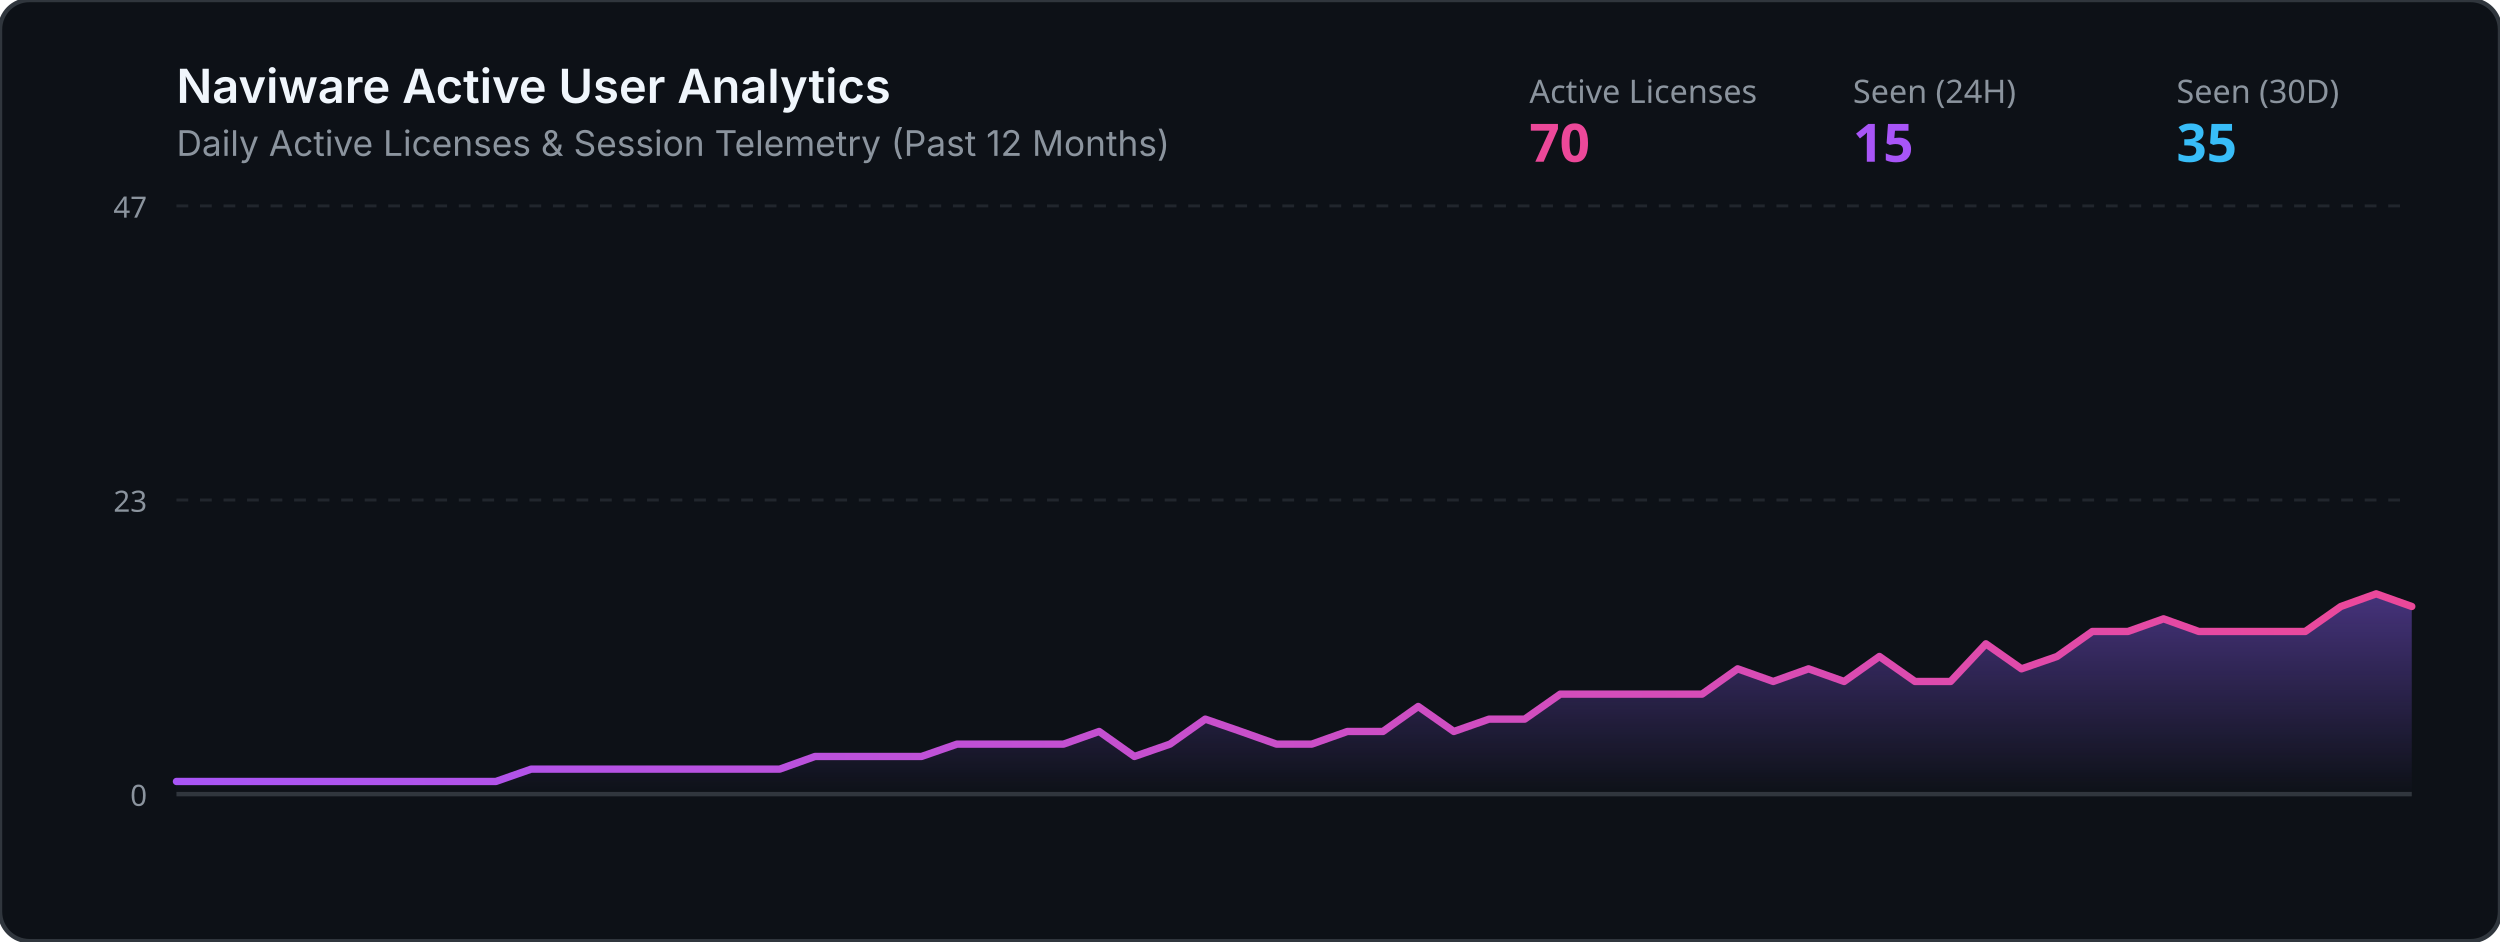
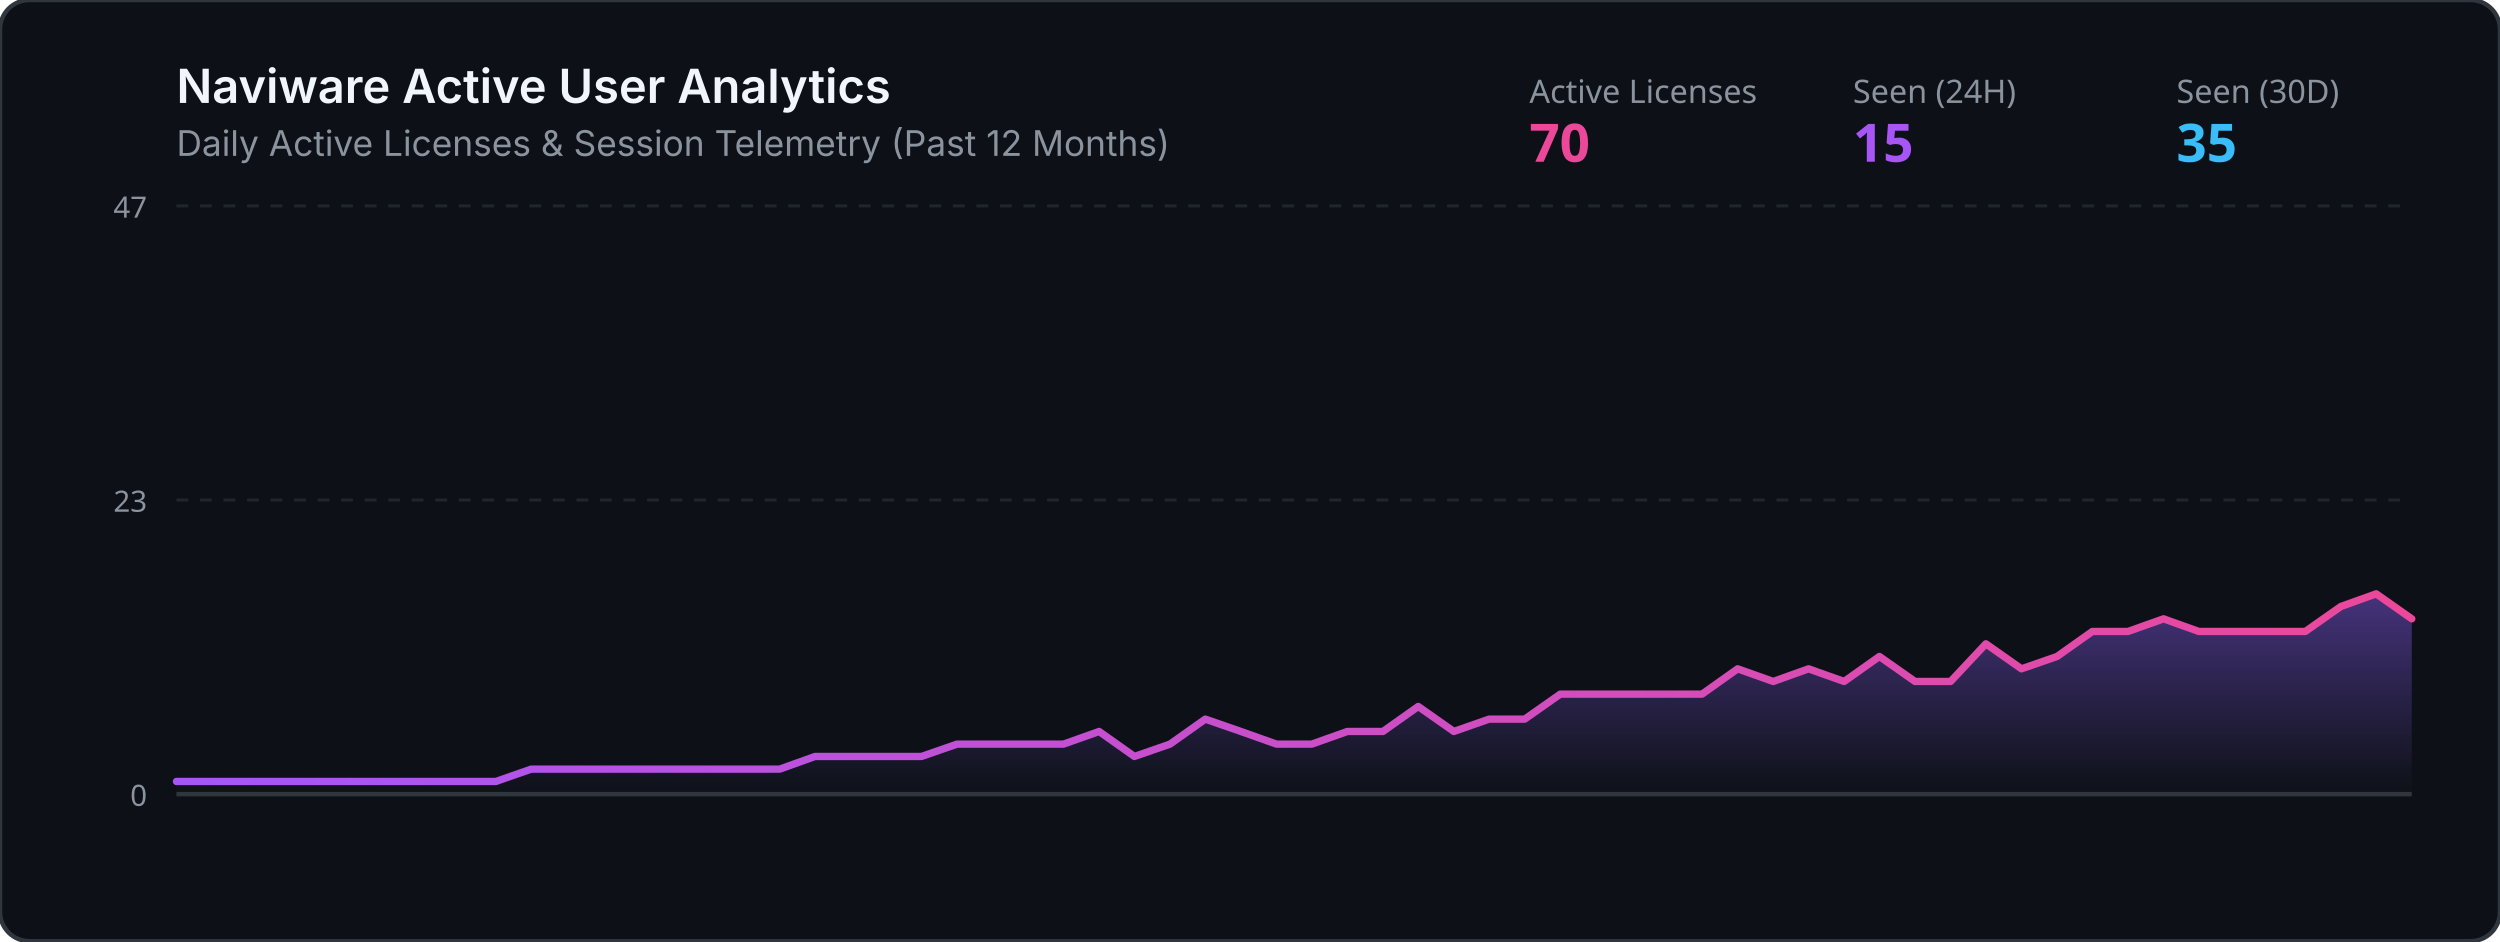
<svg xmlns="http://www.w3.org/2000/svg" viewBox="0 0 850 320" width="100%" height="320">
  <defs>
    <linearGradient id="grad" x1="0%" y1="0%" x2="0%" y2="100%">
      <stop offset="0%" stop-color="#8b5cf6" stop-opacity="0.45" />
      <stop offset="100%" stop-color="#8b5cf6" stop-opacity="0.0" />
    </linearGradient>
    <linearGradient id="lineGrad" x1="0%" y1="0%" x2="100%" y2="0%">
      <stop offset="0%" stop-color="#a855f7" />
      <stop offset="100%" stop-color="#ec4899" />
    </linearGradient>
  </defs>
  <rect width="850" height="320" rx="10" fill="#0d1117" stroke="#30363d" stroke-width="1.5" />
  <text x="60" y="35" fill="#f0f6fc" font-family="-apple-system,BlinkMacSystemFont,Segoe UI,sans-serif" font-size="16" font-weight="600">Naviware Active User Analytics</text>
  <text x="60" y="53" fill="#8b949e" font-family="-apple-system,BlinkMacSystemFont,Segoe UI,sans-serif" font-size="12">Daily Active Licenses &amp; Session Telemetry (Past 12 Months)</text>
  <text x="520" y="35" fill="#8b949e" font-family="sans-serif" font-size="11">Active Licenses</text>
  <text x="520" y="55" fill="#ec4899" font-family="sans-serif" font-size="18" font-weight="bold">70</text>
  <text x="630" y="35" fill="#8b949e" font-family="sans-serif" font-size="11">Seen (24H)</text>
  <text x="630" y="55" fill="#a855f7" font-family="sans-serif" font-size="18" font-weight="bold">15</text>
  <text x="740" y="35" fill="#8b949e" font-family="sans-serif" font-size="11">Seen (30D)</text>
  <text x="740" y="55" fill="#38bdf8" font-family="sans-serif" font-size="18" font-weight="bold">35</text>
  <line x1="60" y1="70" x2="820" y2="70" stroke="#21262d" stroke-width="1" stroke-dasharray="4" />
  <line x1="60" y1="170.0" x2="820" y2="170.0" stroke="#21262d" stroke-width="1" stroke-dasharray="4" />
  <line x1="60" y1="270" x2="820" y2="270" stroke="#30363d" stroke-width="1.5" />
  <text x="50" y="74" fill="#8b949e" font-family="sans-serif" font-size="10" text-anchor="end">47</text>
  <text x="50" y="174.0" fill="#8b949e" font-family="sans-serif" font-size="10" text-anchor="end">23</text>
  <text x="50" y="274" fill="#8b949e" font-family="sans-serif" font-size="10" text-anchor="end">0</text>
-   <polygon points="60,270 60.0,265.7 72.1,265.7 84.1,265.7 96.2,265.7 108.3,265.7 120.3,265.7 132.4,265.7 144.4,265.7 156.5,265.7 168.6,265.7 180.6,261.5 192.7,261.5 204.8,261.5 216.8,261.5 228.9,261.5 241.0,261.5 253.0,261.5 265.1,261.5 277.1,257.2 289.2,257.2 301.3,257.2 313.3,257.2 325.4,253.0 337.5,253.0 349.5,253.0 361.6,253.0 373.7,248.7 385.7,257.2 397.8,253.0 409.8,244.5 421.9,248.7 434.0,253.0 446.0,253.0 458.1,248.7 470.2,248.7 482.2,240.2 494.3,248.7 506.3,244.5 518.4,244.5 530.5,236.0 542.5,236.0 554.6,236.0 566.7,236.0 578.7,236.0 590.8,227.4 602.9,231.7 614.9,227.4 627.0,231.7 639.0,223.2 651.1,231.7 663.2,231.7 675.2,218.9 687.3,227.4 699.4,223.2 711.4,214.7 723.5,214.7 735.6,210.4 747.6,214.7 759.7,214.7 771.7,214.7 783.8,214.7 795.9,206.2 807.9,201.9 820.0,206.2 820,270" fill="url(#grad)" />
-   <polyline points="60.0,265.7 72.1,265.7 84.1,265.7 96.2,265.7 108.3,265.7 120.3,265.7 132.4,265.7 144.4,265.7 156.5,265.7 168.6,265.7 180.6,261.5 192.7,261.5 204.8,261.5 216.8,261.5 228.9,261.5 241.0,261.5 253.0,261.5 265.1,261.5 277.1,257.2 289.2,257.2 301.3,257.2 313.3,257.2 325.4,253.0 337.5,253.0 349.5,253.0 361.6,253.0 373.7,248.7 385.7,257.2 397.8,253.0 409.8,244.5 421.9,248.7 434.0,253.0 446.0,253.0 458.1,248.7 470.2,248.7 482.2,240.2 494.3,248.7 506.3,244.5 518.4,244.5 530.5,236.0 542.5,236.0 554.6,236.0 566.7,236.0 578.7,236.0 590.8,227.4 602.9,231.7 614.9,227.4 627.0,231.7 639.0,223.2 651.1,231.7 663.2,231.7 675.2,218.9 687.3,227.4 699.4,223.2 711.4,214.7 723.5,214.7 735.6,210.4 747.6,214.7 759.7,214.7 771.7,214.7 783.8,214.7 795.9,206.2 807.9,201.9 820.0,206.2" fill="none" stroke="url(#lineGrad)" stroke-width="2.5" stroke-linecap="round" stroke-linejoin="round" />
+   <polygon points="60,270 60.0,265.7 72.1,265.7 84.1,265.7 96.2,265.7 108.3,265.7 120.3,265.7 132.4,265.7 144.4,265.7 156.5,265.7 168.6,265.7 180.6,261.5 192.7,261.5 204.8,261.5 216.8,261.5 228.9,261.5 241.0,261.5 253.0,261.5 265.1,261.5 277.1,257.2 289.2,257.2 301.3,257.2 313.3,257.2 325.4,253.0 337.5,253.0 349.5,253.0 361.6,253.0 373.7,248.7 385.7,257.2 397.8,253.0 409.8,244.5 421.9,248.7 434.0,253.0 446.0,253.0 458.1,248.7 470.2,248.7 482.2,240.2 494.3,248.7 506.3,244.5 518.4,244.5 530.5,236.0 542.5,236.0 554.6,236.0 566.7,236.0 578.7,236.0 590.8,227.4 602.9,231.7 614.9,227.4 627.0,231.7 639.0,223.2 651.1,231.7 663.2,231.7 675.2,218.9 687.3,227.4 699.4,223.2 711.4,214.7 723.5,214.7 735.6,210.4 747.6,214.7 759.7,214.7 771.7,214.7 783.8,214.7 795.9,206.2 807.9,201.9 820.0,210.4 820,270" fill="url(#grad)" />
+   <polyline points="60.0,265.7 72.1,265.7 84.1,265.7 96.2,265.7 108.3,265.7 120.3,265.7 132.4,265.7 144.4,265.7 156.5,265.7 168.6,265.7 180.6,261.5 192.7,261.5 204.8,261.5 216.8,261.5 228.9,261.5 241.0,261.5 253.0,261.5 265.1,261.5 277.1,257.2 289.2,257.2 301.3,257.2 313.3,257.2 325.4,253.0 337.5,253.0 349.5,253.0 361.6,253.0 373.7,248.7 385.7,257.2 397.8,253.0 409.8,244.5 421.9,248.7 434.0,253.0 446.0,253.0 458.1,248.7 470.2,248.7 482.2,240.2 494.3,248.7 506.3,244.5 518.4,244.5 530.5,236.0 542.5,236.0 554.6,236.0 566.7,236.0 578.7,236.0 590.8,227.4 602.9,231.7 614.9,227.4 627.0,231.7 639.0,223.2 651.1,231.7 663.2,231.7 675.2,218.9 687.3,227.4 699.4,223.2 711.4,214.7 723.5,214.7 735.6,210.4 747.6,214.7 759.7,214.7 771.7,214.7 783.8,214.7 795.9,206.2 807.9,201.9 820.0,210.4" fill="none" stroke="url(#lineGrad)" stroke-width="2.5" stroke-linecap="round" stroke-linejoin="round" />
</svg>
